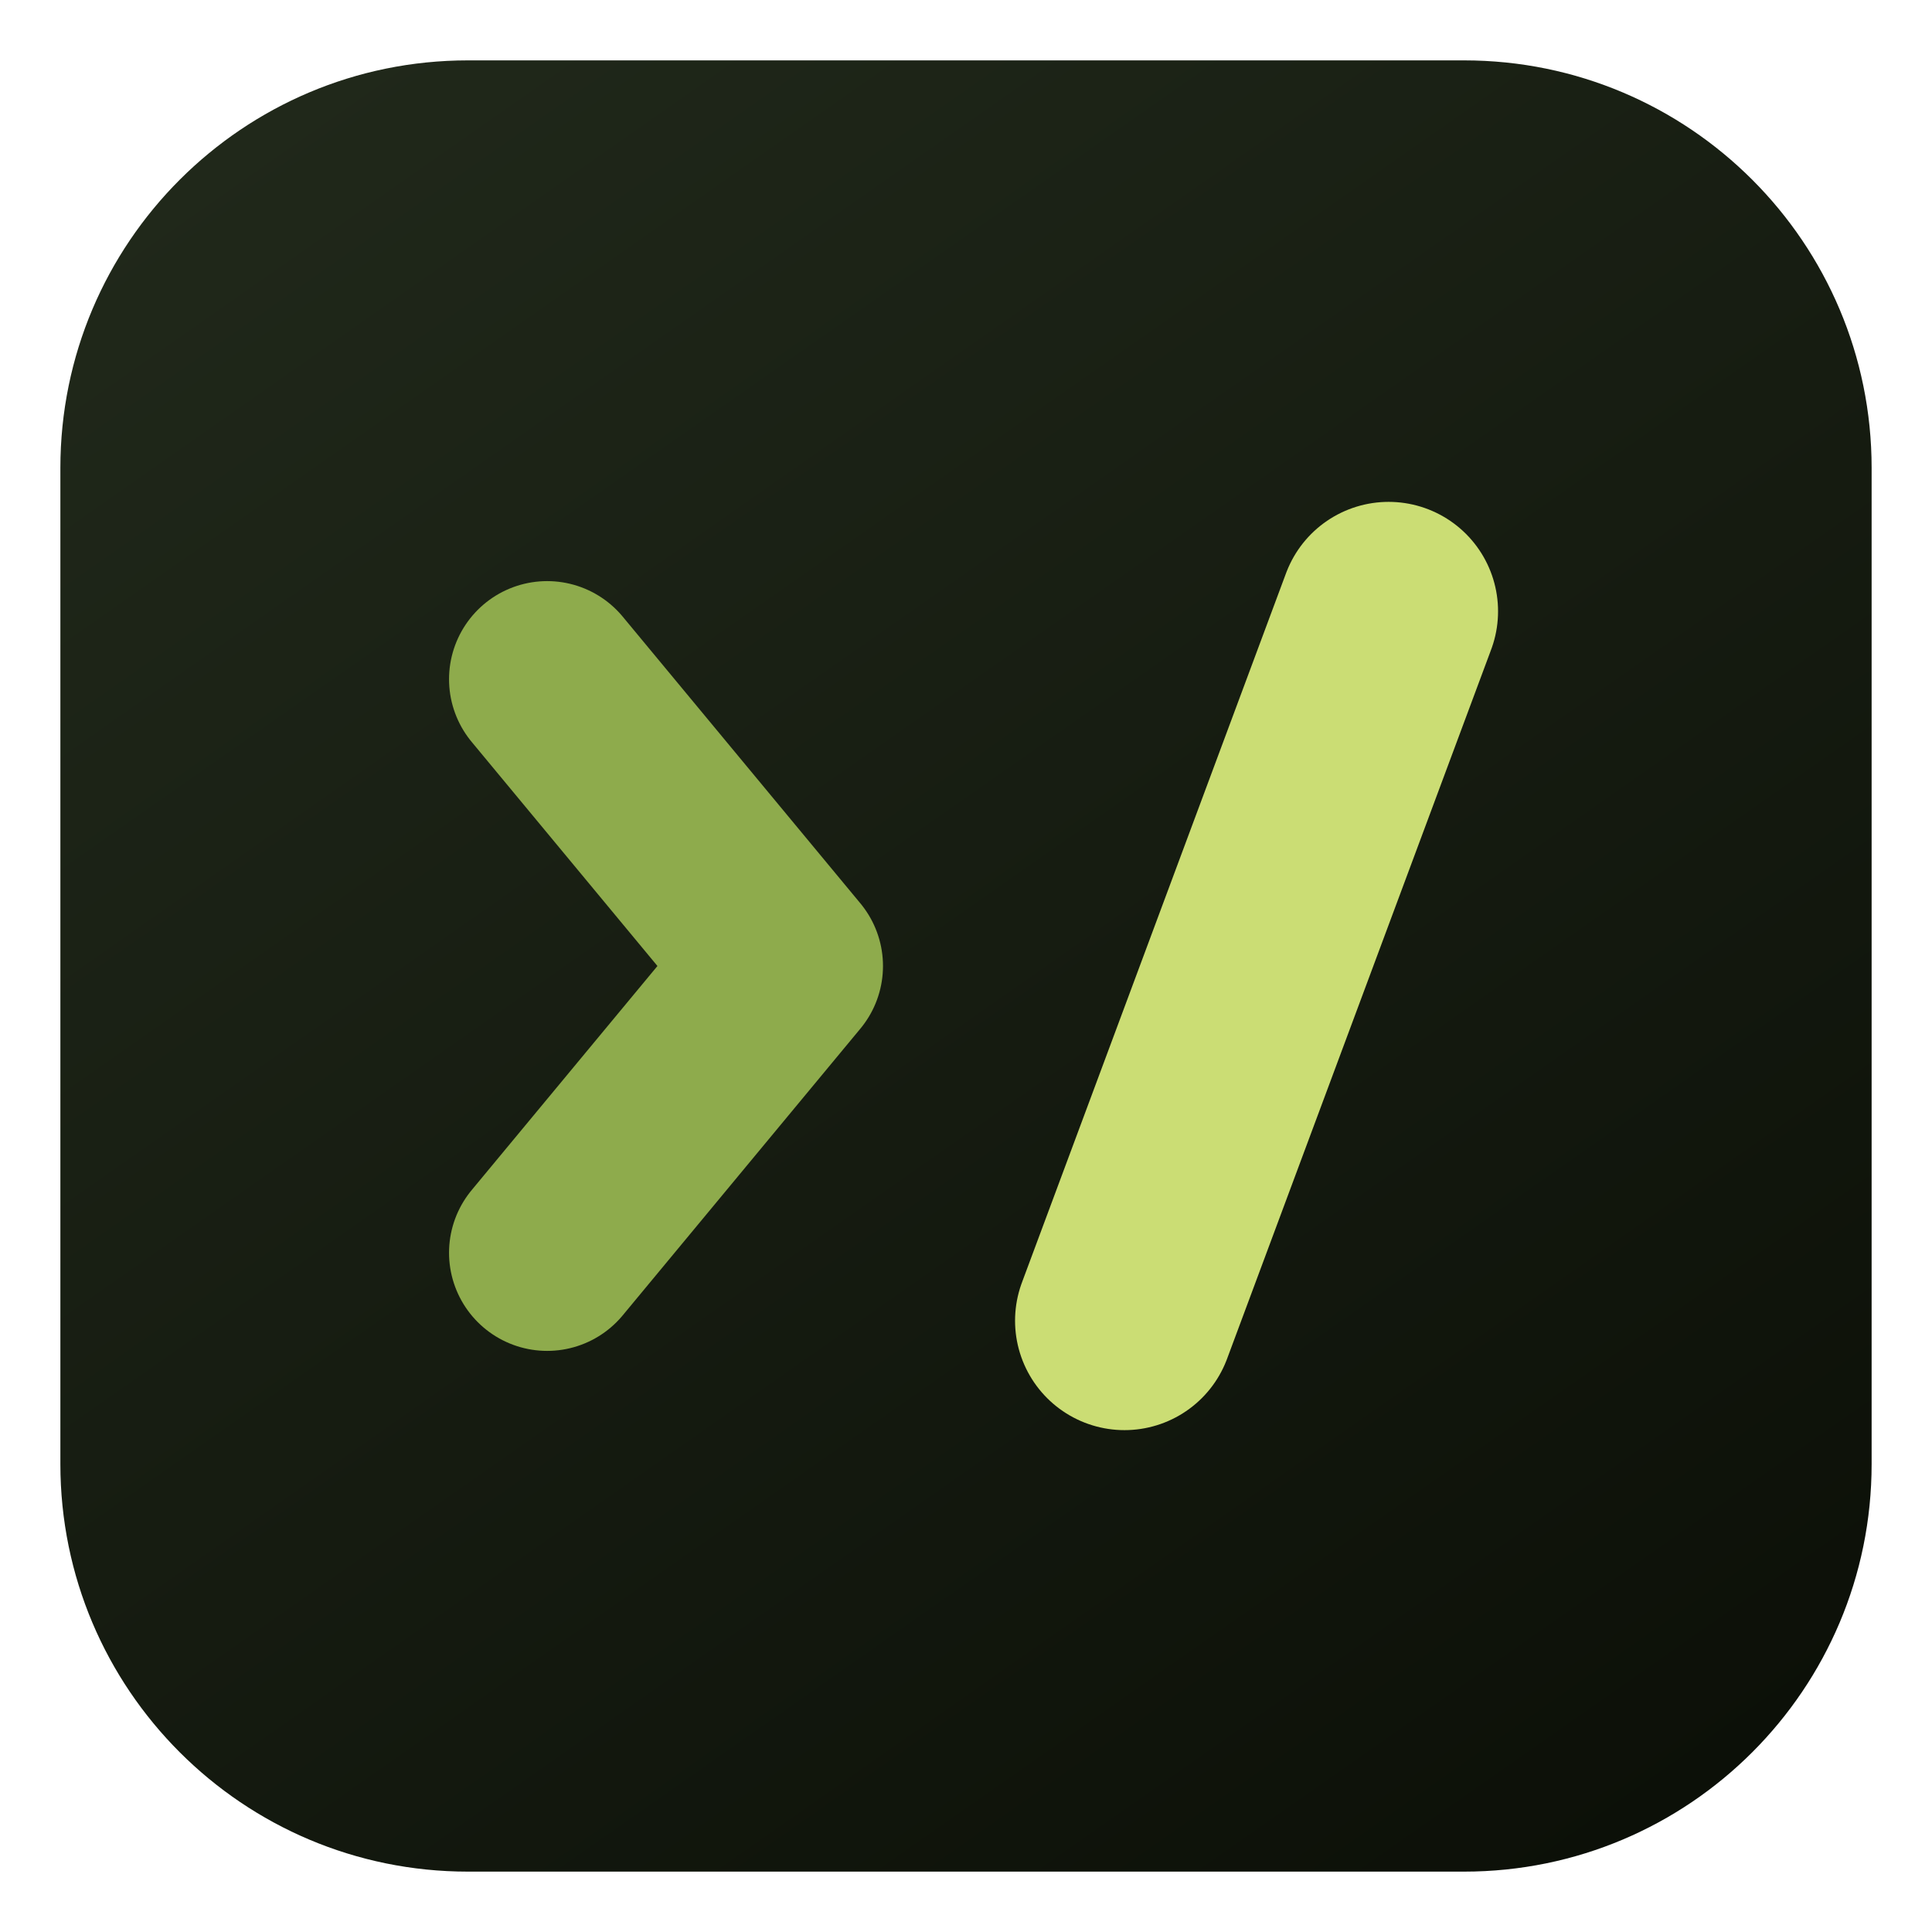
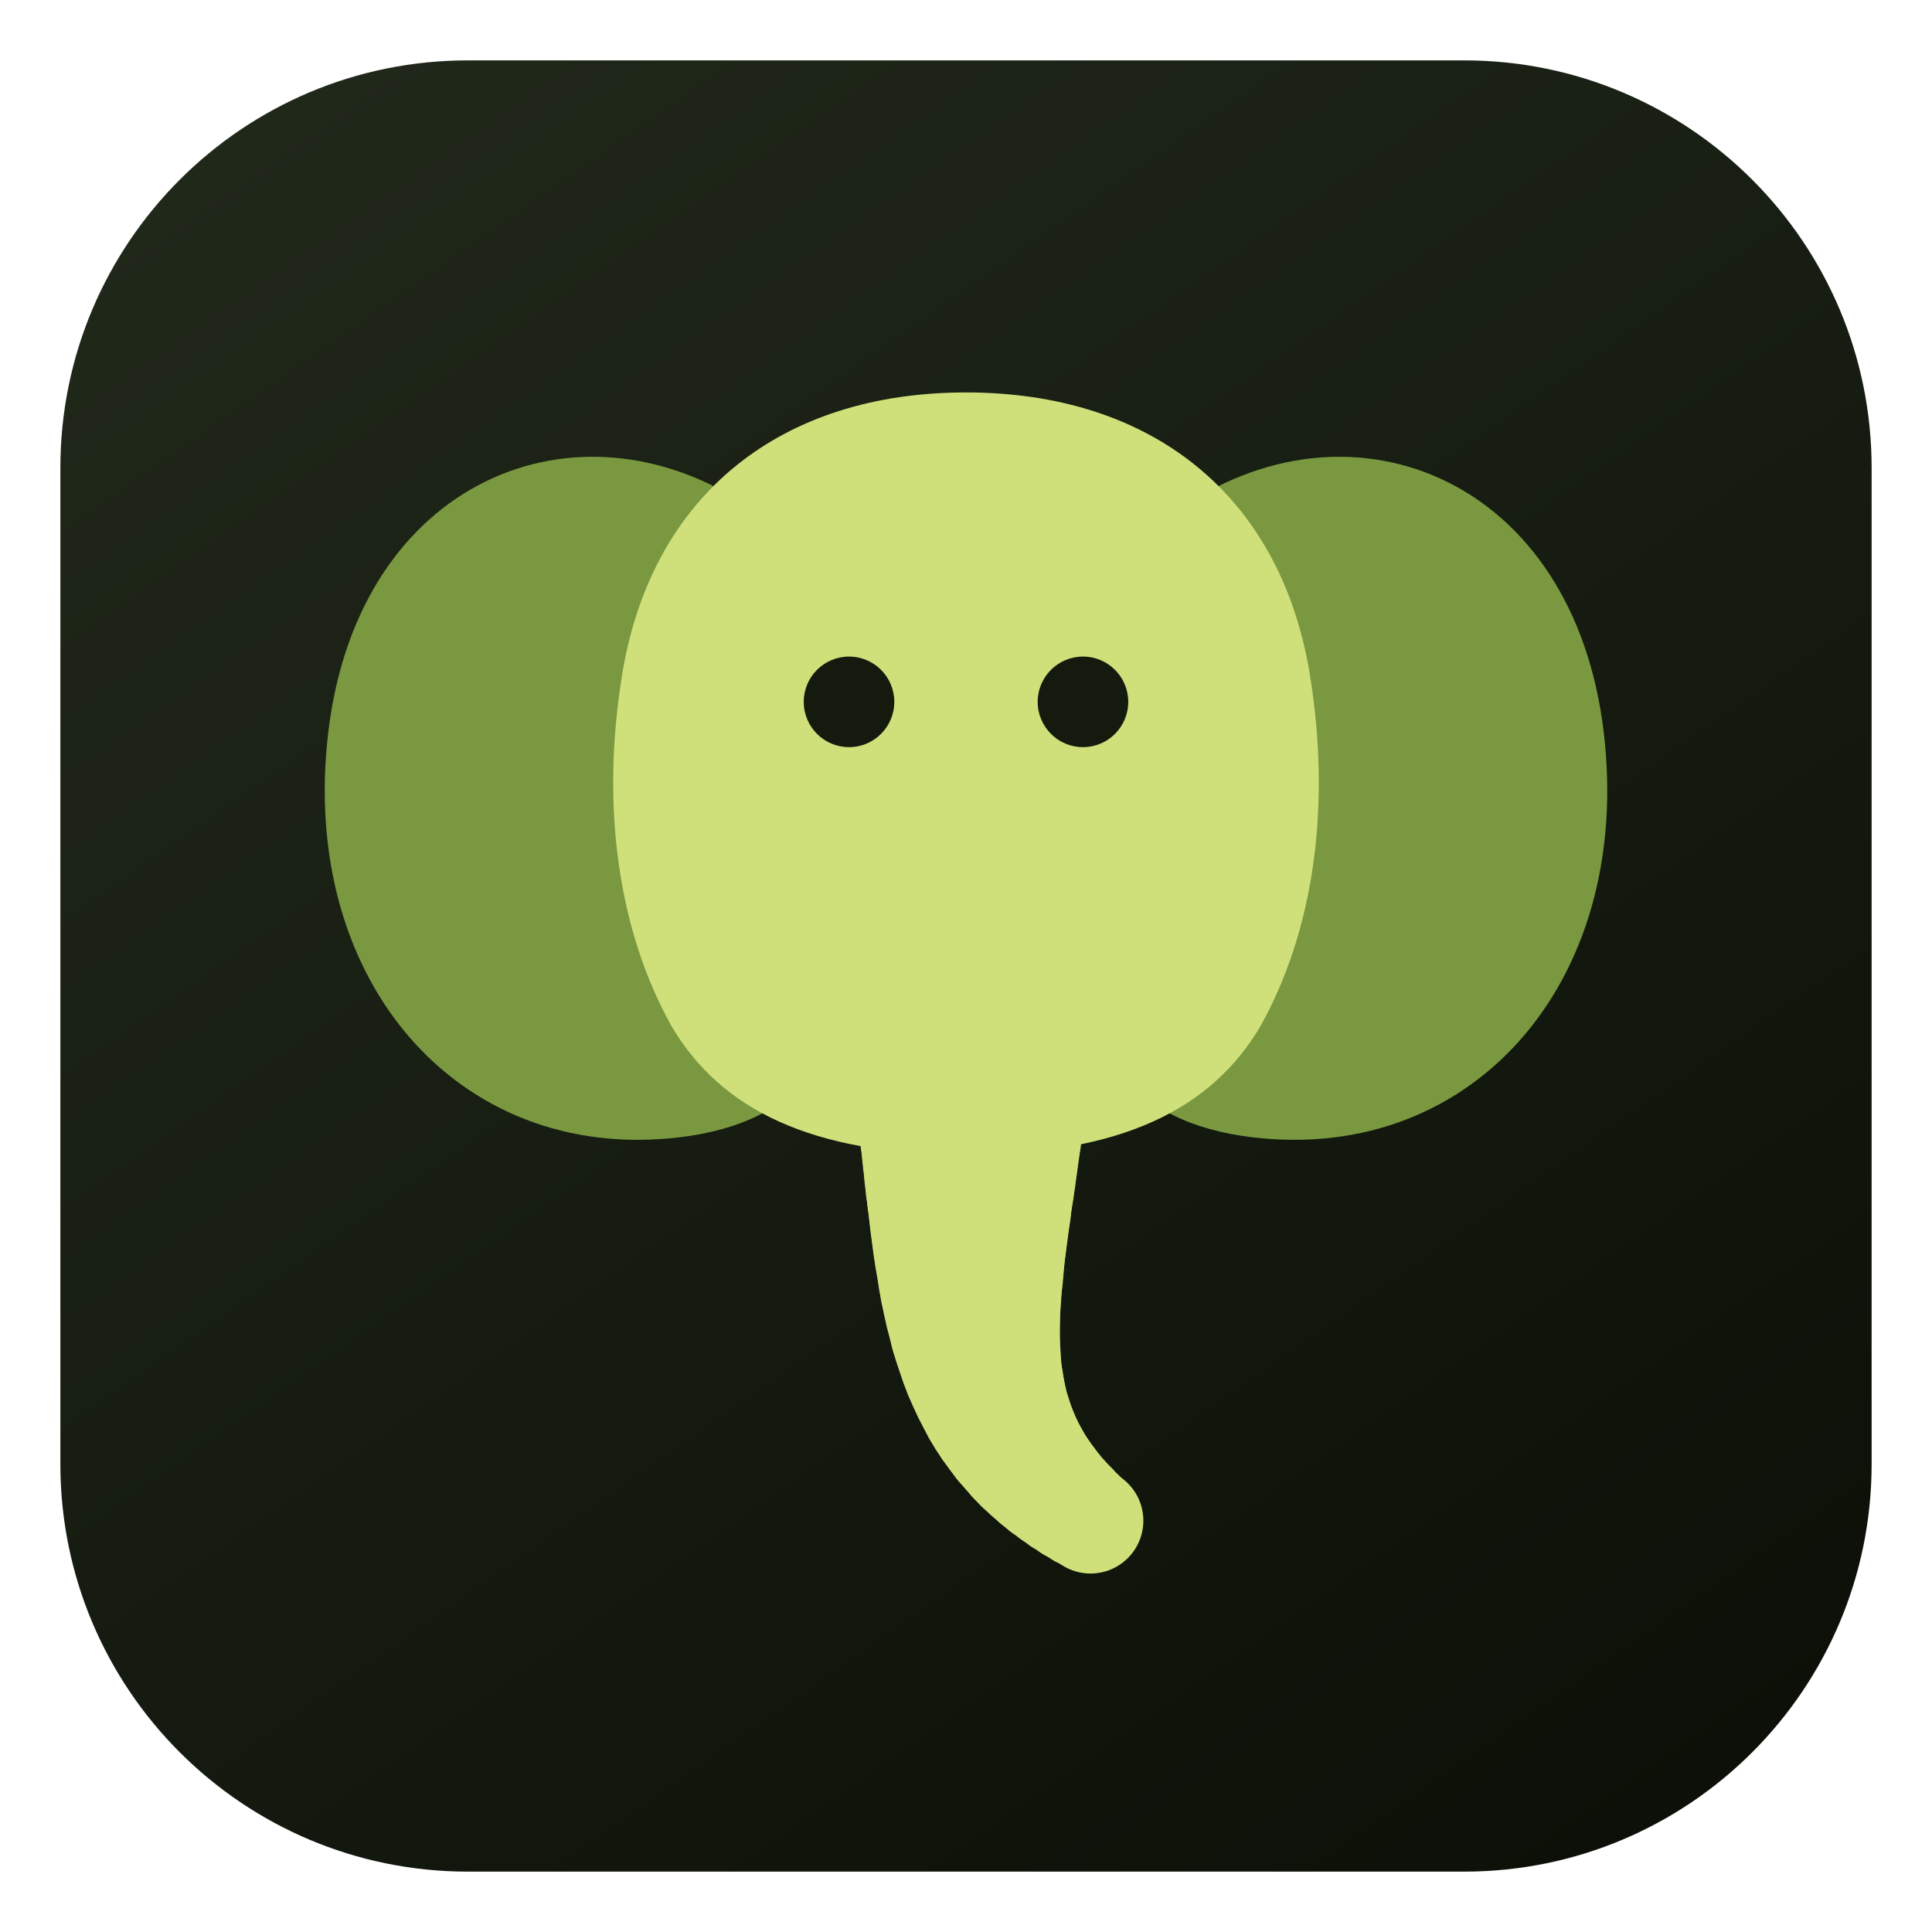
<svg xmlns="http://www.w3.org/2000/svg" viewBox="0 0 1024 1024" width="1024" height="1024">
  <defs>
    <linearGradient id="tile" x1="0.15" y1="0" x2="0.85" y2="1">
      <stop offset="0" stop-color="#20281A" />
      <stop offset="1" stop-color="#0C1008" />
    </linearGradient>
  </defs>
  <rect x="32" y="32" width="960" height="960" rx="216" fill="url(#tile)" />
-   <g fill="none" stroke-linecap="round" stroke-linejoin="round">
-     <polyline points="290,360 416,512 290,664" stroke="#8EAB4C" stroke-width="104" />
-     <line x1="596" y1="700" x2="736" y2="324" stroke="#CBDD74" stroke-width="116" />
+   <g fill="#7A9840">
+     <path d="M 396 268 C 306 208 190 254 174 388 C 158 522 246 620 366 602 C 430 592 452 552 454 476 C 456 400 440 314 396 268 Z" />
+     <path d="M 628 268 C 718 208 834 254 850 388 C 866 522 778 620 658 602 C 594 592 572 552 570 476 C 568 400 584 314 628 268 Z" />
  </g>
+   <g fill="#CFE07A">
+     <path d="M 512 208 C 414 208 346 262 330 356 C 318 428 328 494 356 544 C 382 588 430 612 512 612 C 594 612 642 588 668 544 C 696 494 706 428 694 356 C 678 262 610 208 512 208 Z" />
+     <circle cx="512.0" cy="512.0" r="70.0" />
+     <circle cx="512.6" cy="519.9" r="68.8" />
+     <circle cx="513.2" cy="527.7" r="67.8" />
+     <circle cx="513.6" cy="535.4" r="66.8" />
+     <circle cx="514.0" cy="543.0" r="65.8" />
+     <circle cx="514.2" cy="550.5" r="64.9" />
+     <circle cx="514.4" cy="558.0" r="64.0" />
+     <circle cx="514.6" cy="565.3" r="63.1" />
+     <circle cx="514.6" cy="572.5" r="62.2" />
+     <circle cx="514.7" cy="579.6" r="61.3" />
+     <circle cx="514.7" cy="586.6" r="60.5" />
+     <circle cx="514.6" cy="593.6" r="59.6" />
+     <circle cx="514.5" cy="600.4" r="58.8" />
+     <circle cx="514.4" cy="607.2" r="57.9" />
+     <circle cx="514.3" cy="613.8" r="57.1" />
+     <circle cx="514.2" cy="620.4" r="56.3" />
+     <circle cx="514.1" cy="626.8" r="55.5" />
+     <circle cx="514.0" cy="633.2" r="54.6" />
+     <circle cx="514.0" cy="639.5" r="53.8" />
+     <circle cx="513.9" cy="645.7" r="53.0" />
+     <circle cx="513.9" cy="651.8" r="52.2" />
+     <circle cx="513.9" cy="657.9" r="51.4" />
+     <circle cx="514.0" cy="663.8" r="50.6" />
+     <circle cx="514.2" cy="669.7" r="49.8" />
+     <circle cx="514.4" cy="675.5" r="49.1" />
+     <circle cx="514.6" cy="681.1" r="48.3" />
+     <circle cx="515.0" cy="686.8" r="47.5" />
+     <circle cx="515.4" cy="692.3" r="46.7" />
+     <circle cx="516.0" cy="697.7" r="45.9" />
+     <circle cx="516.6" cy="703.1" r="45.2" />
+     <circle cx="517.4" cy="708.4" r="44.4" />
+     <circle cx="518.3" cy="713.6" r="43.6" />
+     <circle cx="519.3" cy="718.7" r="42.9" />
+     <circle cx="520.4" cy="723.8" r="42.1" />
+     <circle cx="521.7" cy="728.7" r="41.3" />
+     <circle cx="523.2" cy="733.6" r="40.6" />
+     <circle cx="524.8" cy="738.4" r="39.8" />
+     <circle cx="526.5" cy="743.2" r="39.1" />
+     <circle cx="528.4" cy="747.9" r="38.3" />
+     <circle cx="530.6" cy="752.5" r="37.6" />
+     <circle cx="532.9" cy="757.0" r="36.8" />
+     <circle cx="535.4" cy="761.5" r="36.1" />
+     <circle cx="538.1" cy="765.8" r="35.3" />
+     <circle cx="541.0" cy="770.2" r="34.6" />
+     <circle cx="544.1" cy="774.4" r="33.9" />
+     <circle cx="547.5" cy="778.6" r="33.1" />
+     <circle cx="551.1" cy="782.7" r="32.4" />
+     <circle cx="554.9" cy="786.7" r="31.7" />
+     <circle cx="559.0" cy="790.7" r="30.9" />
+     <circle cx="563.3" cy="794.6" r="30.2" />
+     <circle cx="568.0" cy="798.5" r="29.5" />
+     <circle cx="572.8" cy="802.3" r="28.7" />
+     <circle cx="578.0" cy="806.0" r="28.0" />
+   </g>
+   <circle cx="450" cy="372" r="24" fill="#141A0E" />
+   <circle cx="574" cy="372" r="24" fill="#141A0E" />
</svg>
